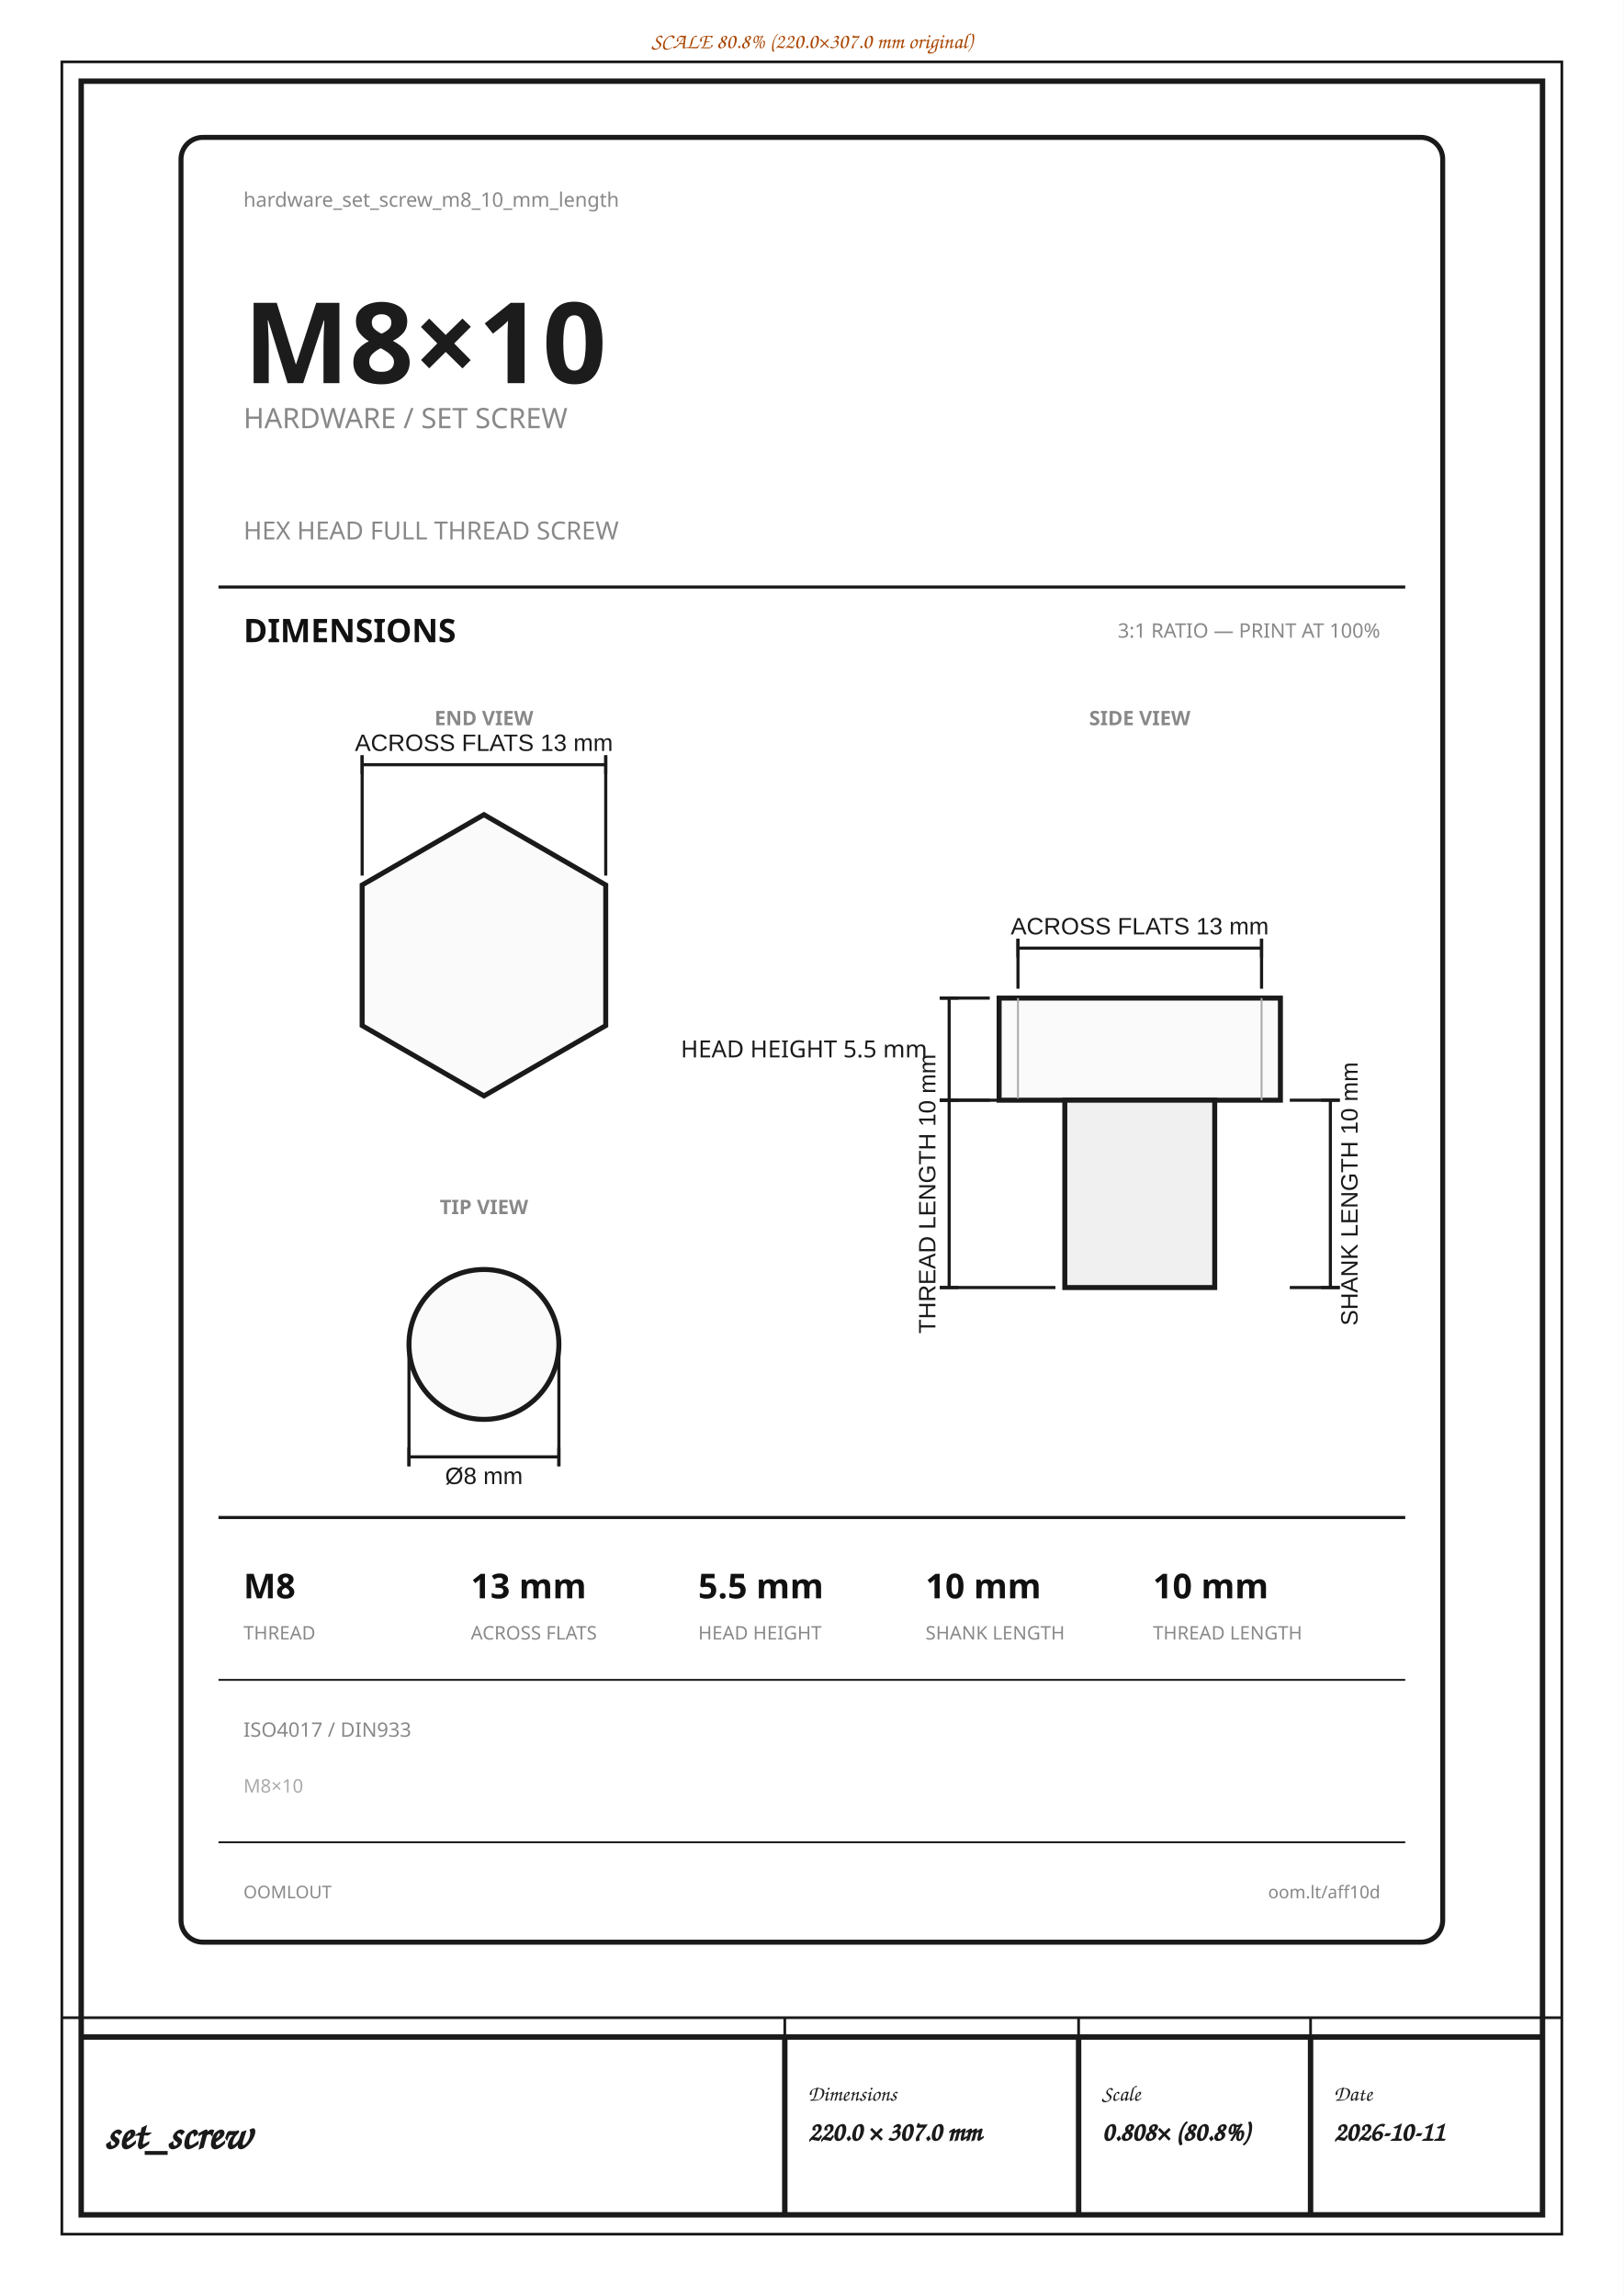
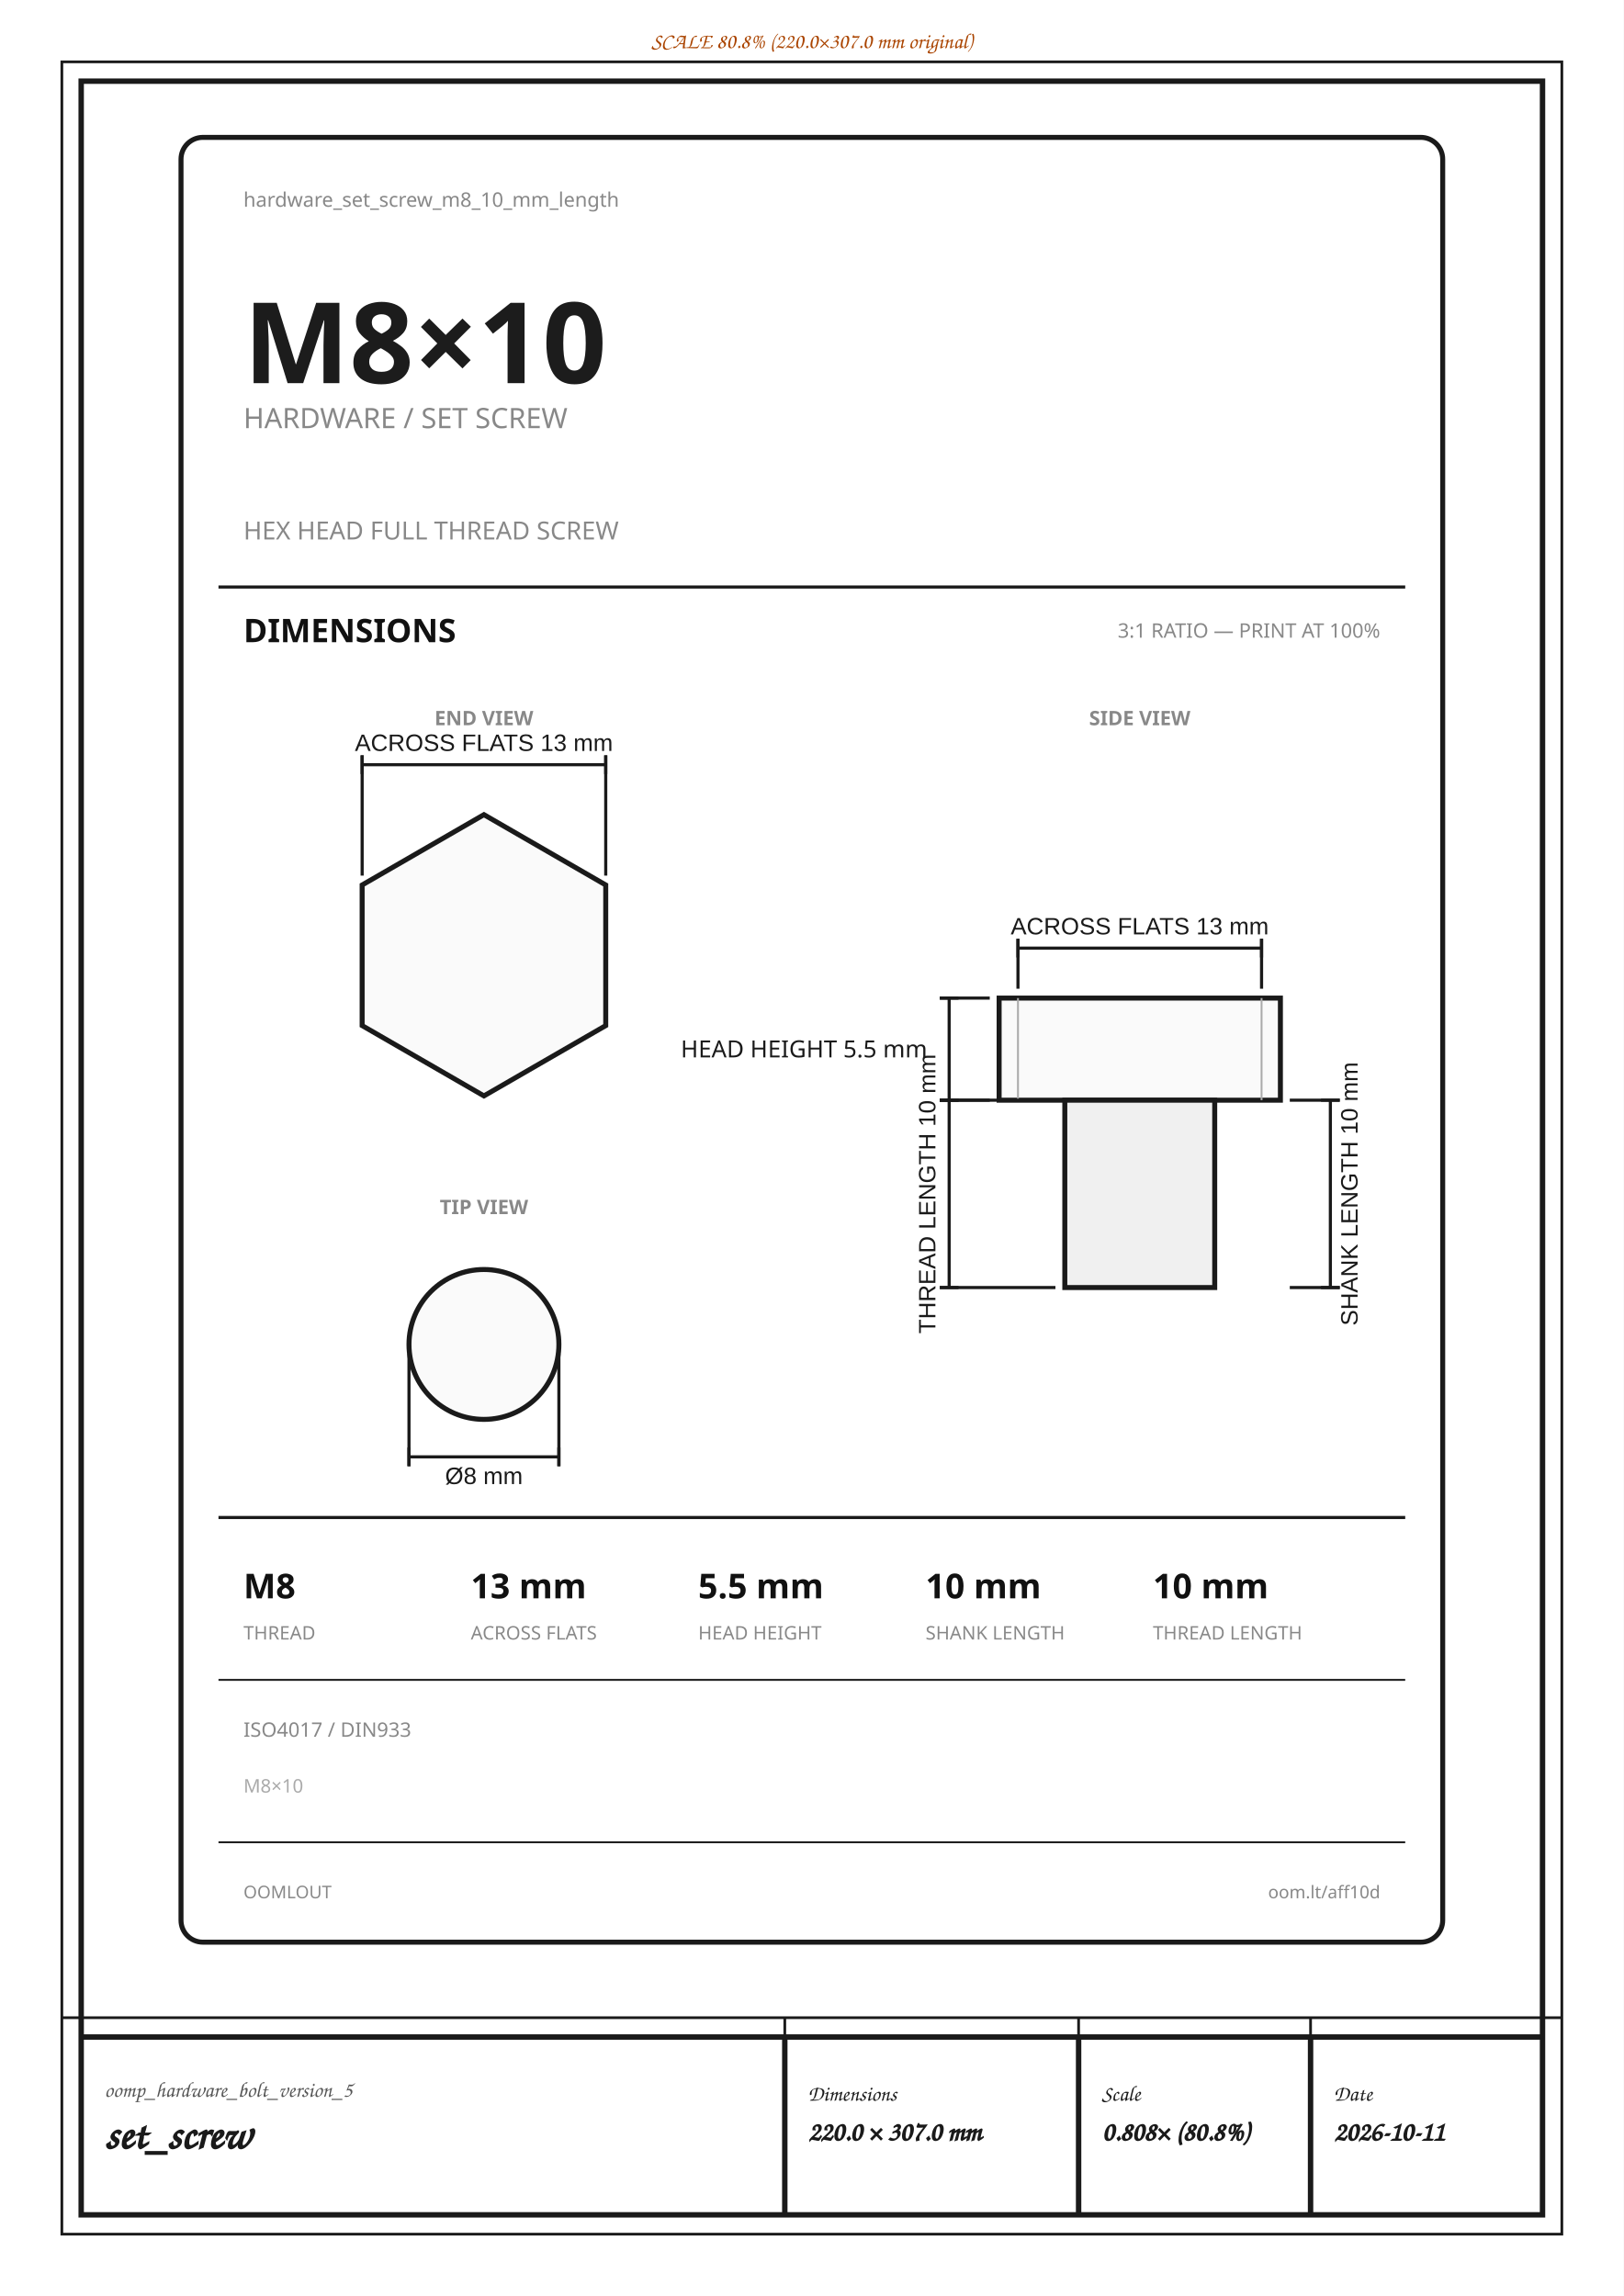
<svg xmlns="http://www.w3.org/2000/svg" width="210mm" height="297mm" viewBox="0 0 210 297">
  <rect x="0" y="0" width="210" height="297" fill="white" stroke="none" />
  <rect x="8" y="8" width="194" height="281" fill="none" stroke="#1A1A1A" stroke-width="0.35" />
  <rect x="10.5" y="10.5" width="189" height="276" fill="none" stroke="#1A1A1A" stroke-width="0.7" />
  <line x1="8" y1="261" x2="202" y2="261" stroke="#1A1A1A" stroke-width="0.35" />
  <line x1="10.5" y1="263.5" x2="199.5" y2="263.5" stroke="#1A1A1A" stroke-width="0.7" />
  <line x1="101.5" y1="261" x2="101.5" y2="286.5" stroke="#1A1A1A" stroke-width="0.35" />
  <line x1="101.5" y1="263.5" x2="101.5" y2="286.5" stroke="#1A1A1A" stroke-width="0.7" />
  <line x1="139.5" y1="261" x2="139.5" y2="286.5" stroke="#1A1A1A" stroke-width="0.35" />
  <line x1="139.5" y1="263.5" x2="139.5" y2="286.5" stroke="#1A1A1A" stroke-width="0.7" />
  <line x1="169.5" y1="261" x2="169.5" y2="286.5" stroke="#1A1A1A" stroke-width="0.35" />
  <line x1="169.5" y1="263.5" x2="169.5" y2="286.5" stroke="#1A1A1A" stroke-width="0.7" />
+   <text x="13.5" y="270.5" font-family="Swis721 Blk BT, comic sans ms" font-size="2.8" font-weight="normal" text-anchor="start" dominant-baseline="middle" fill="#555555" textLength="85" lengthAdjust="spacingAndGlyphs">oomp_hardware_bolt_version_5</text>
  <text x="13.5" y="276.5" font-family="Swis721 Blk BT, comic sans ms" font-size="5.5" font-weight="bold" text-anchor="start" dominant-baseline="middle" fill="#1A1A1A" textLength="85" lengthAdjust="spacingAndGlyphs">set_screw</text>
  <text x="104.5" y="271" font-family="Swis721 Blk BT, comic sans ms" font-size="2.8" font-weight="normal" text-anchor="start" dominant-baseline="middle" fill="#1A1A1A">Dimensions</text>
  <text x="104.5" y="276" font-family="Swis721 Blk BT, comic sans ms" font-size="3.5" font-weight="bold" text-anchor="start" dominant-baseline="middle" fill="#1A1A1A">220.0 × 307.0 mm</text>
  <text x="142.5" y="271" font-family="Swis721 Blk BT, comic sans ms" font-size="2.8" font-weight="normal" text-anchor="start" dominant-baseline="middle" fill="#1A1A1A">Scale</text>
  <text x="142.5" y="276" font-family="Swis721 Blk BT, comic sans ms" font-size="3.5" font-weight="bold" text-anchor="start" dominant-baseline="middle" fill="#1A1A1A">0.808× (80.8%)</text>
  <text x="172.5" y="271" font-family="Swis721 Blk BT, comic sans ms" font-size="2.8" font-weight="normal" text-anchor="start" dominant-baseline="middle" fill="#1A1A1A">Date</text>
  <text x="172.5" y="276" font-family="Swis721 Blk BT, comic sans ms" font-size="3.5" font-weight="bold" text-anchor="start" dominant-baseline="middle" fill="#1A1A1A">2026-10-11</text>
  <text x="105" y="5.5" font-family="Swis721 Blk BT, comic sans ms" font-size="2.8" font-weight="normal" text-anchor="middle" dominant-baseline="middle" fill="#AA4400">SCALE 80.8%  (220.0×307.0 mm original)</text>
  <g transform="translate(16.1401,10.5) scale(0.807818)">
    <rect x="5" y="5" width="210" height="297" fill="#ffffff" stroke="none" />
    <rect x="9" y="9" width="202" height="289" rx="3.5" ry="3.5" fill="none" stroke="#1A1A1A" stroke-width="0.8" />
    <text x="19" y="19" font-family="sans-serif" font-size="3.2" text-anchor="start" dominant-baseline="middle" fill="#888888">hardware_set_screw_m8_10_mm_length</text>
    <text x="19" y="42" font-family="sans-serif" font-size="18" font-weight="bold" text-anchor="start" dominant-baseline="middle" fill="#1C1C1C">M8×10</text>
    <text x="19" y="54" font-family="sans-serif" font-size="4.5" text-anchor="start" dominant-baseline="middle" fill="#888888">HARDWARE / SET SCREW</text>
    <text x="19" y="72" font-family="sans-serif" font-size="4" text-anchor="start" dominant-baseline="middle" fill="#888888">HEX HEAD FULL THREAD SCREW</text>
    <line x1="15" y1="81" x2="205" y2="81" fill="#333333" stroke="#1A1A1A" stroke-width="0.5" />
    <text x="19" y="88" font-family="sans-serif" font-size="5.2" font-weight="bold" text-anchor="start" dominant-baseline="middle" fill="#111111">DIMENSIONS</text>
    <text x="201" y="88" font-family="sans-serif" font-size="3.2" text-anchor="end" dominant-baseline="middle" fill="#888888">3:1 RATIO  —  PRINT AT 100%</text>
    <text x="57.5" y="102" font-family="sans-serif" font-size="3.2" font-weight="bold" text-anchor="middle" dominant-baseline="middle" fill="#888888">END VIEW</text>
    <text x="162.5" y="102" font-family="sans-serif" font-size="3.2" font-weight="bold" text-anchor="middle" dominant-baseline="middle" fill="#888888">SIDE VIEW</text>
    <polygon points="57.5,117.454 38,128.713 38,151.229 57.5,162.488 77,151.229 77,128.713" fill="#FAFAFA" stroke="#1A1A1A" stroke-width="0.8" />
    <line x1="38" y1="127.213" x2="38" y2="107.954" fill="#1A1A1A" stroke="#1A1A1A" stroke-width="0.5" />
    <line x1="77" y1="127.213" x2="77" y2="107.954" fill="#1A1A1A" stroke="#1A1A1A" stroke-width="0.5" />
    <line x1="38" y1="109.454" x2="77" y2="109.454" fill="#1A1A1A" stroke="#1A1A1A" stroke-width="0.5" />
    <line x1="38" y1="110.954" x2="38" y2="107.954" fill="#1A1A1A" stroke="#1A1A1A" stroke-width="0.5" />
    <line x1="77" y1="110.954" x2="77" y2="107.954" fill="#1A1A1A" stroke="#1A1A1A" stroke-width="0.5" />
    <text x="57.5" y="106.174" font-family="Arial, Helvetica, sans-serif" font-size="3.8" text-anchor="middle" dominant-baseline="middle" fill="#1A1A1A">ACROSS FLATS  13 mm</text>
    <text x="57.5" y="180.287" font-family="sans-serif" font-size="3.2" font-weight="bold" text-anchor="middle" dominant-baseline="middle" fill="#888888">TIP VIEW</text>
    <circle cx="57.5" cy="202.287" r="12" fill="#FAFAFA" stroke="#1A1A1A" stroke-width="0.8" />
    <line x1="45.5" y1="203.787" x2="45.5" y2="221.787" fill="#1A1A1A" stroke="#1A1A1A" stroke-width="0.5" />
    <line x1="69.5" y1="203.787" x2="69.5" y2="221.787" fill="#1A1A1A" stroke="#1A1A1A" stroke-width="0.5" />
    <line x1="45.5" y1="220.287" x2="69.5" y2="220.287" fill="#1A1A1A" stroke="#1A1A1A" stroke-width="0.5" />
    <line x1="45.5" y1="221.787" x2="45.5" y2="218.787" fill="#1A1A1A" stroke="#1A1A1A" stroke-width="0.5" />
    <line x1="69.5" y1="221.787" x2="69.5" y2="218.787" fill="#1A1A1A" stroke="#1A1A1A" stroke-width="0.5" />
    <text x="57.5" y="223.567" font-family="Arial, Helvetica, sans-serif" font-size="3.8" text-anchor="middle" dominant-baseline="middle" fill="#1A1A1A">Ø8 mm</text>
    <rect x="139.983" y="146.825" width="45.033" height="16.35" fill="#FAFAFA" stroke="#1A1A1A" stroke-width="0.8" />
    <line x1="143" y1="163.175" x2="143" y2="146.825" fill="#333333" stroke="#AAAAAA" stroke-width="0.3" />
    <line x1="182" y1="163.175" x2="182" y2="146.825" fill="#333333" stroke="#AAAAAA" stroke-width="0.3" />
    <rect x="150.5" y="163.175" width="24" height="30" fill="#F0F0F0" stroke="#1A1A1A" stroke-width="0.8" />
    <line x1="143" y1="145.325" x2="143" y2="137.325" fill="#1A1A1A" stroke="#1A1A1A" stroke-width="0.5" />
    <line x1="182" y1="145.325" x2="182" y2="137.325" fill="#1A1A1A" stroke="#1A1A1A" stroke-width="0.5" />
    <line x1="143" y1="138.825" x2="182" y2="138.825" fill="#1A1A1A" stroke="#1A1A1A" stroke-width="0.5" />
    <line x1="143" y1="140.325" x2="143" y2="137.325" fill="#1A1A1A" stroke="#1A1A1A" stroke-width="0.5" />
    <line x1="182" y1="140.325" x2="182" y2="137.325" fill="#1A1A1A" stroke="#1A1A1A" stroke-width="0.5" />
    <text x="162.5" y="135.545" font-family="Arial, Helvetica, sans-serif" font-size="3.8" text-anchor="middle" dominant-baseline="middle" fill="#1A1A1A">ACROSS FLATS  13 mm</text>
    <line x1="138.483" y1="163.175" x2="130.483" y2="163.175" fill="#333333" stroke="#1A1A1A" stroke-width="0.5" />
    <line x1="130.483" y1="163.175" x2="133.483" y2="163.175" fill="#333333" stroke="#1A1A1A" stroke-width="0.5" />
    <line x1="138.483" y1="146.825" x2="130.483" y2="146.825" fill="#333333" stroke="#1A1A1A" stroke-width="0.5" />
    <line x1="130.483" y1="146.825" x2="133.483" y2="146.825" fill="#333333" stroke="#1A1A1A" stroke-width="0.5" />
    <line x1="131.983" y1="163.175" x2="131.983" y2="146.825" fill="#333333" stroke="#1A1A1A" stroke-width="0.5" />
    <text x="128.483" y="155" font-family="sans-serif" font-size="3.8" text-anchor="end" dominant-baseline="middle" fill="#1A1A1A">HEAD HEIGHT  5.5 mm</text>
    <line x1="186.517" y1="193.175" x2="194.517" y2="193.175" fill="#1A1A1A" stroke="#1A1A1A" stroke-width="0.5" />
    <line x1="186.517" y1="163.175" x2="194.517" y2="163.175" fill="#1A1A1A" stroke="#1A1A1A" stroke-width="0.5" />
    <line x1="193.017" y1="193.175" x2="193.017" y2="163.175" fill="#1A1A1A" stroke="#1A1A1A" stroke-width="0.5" />
    <line x1="191.517" y1="193.175" x2="194.517" y2="193.175" fill="#1A1A1A" stroke="#1A1A1A" stroke-width="0.5" />
    <line x1="191.517" y1="163.175" x2="194.517" y2="163.175" fill="#1A1A1A" stroke="#1A1A1A" stroke-width="0.5" />
    <text x="196.297" y="178.175" font-family="Arial, Helvetica, sans-serif" font-size="3.8" text-anchor="middle" dominant-baseline="middle" fill="#1A1A1A" transform="rotate(-90.000,196.2967,178.175)">SHANK LENGTH  10 mm</text>
    <line x1="149" y1="193.175" x2="130.483" y2="193.175" fill="#1A1A1A" stroke="#1A1A1A" stroke-width="0.5" />
    <line x1="149" y1="163.175" x2="130.483" y2="163.175" fill="#1A1A1A" stroke="#1A1A1A" stroke-width="0.5" />
    <line x1="131.983" y1="193.175" x2="131.983" y2="163.175" fill="#1A1A1A" stroke="#1A1A1A" stroke-width="0.5" />
    <line x1="130.483" y1="193.175" x2="133.483" y2="193.175" fill="#1A1A1A" stroke="#1A1A1A" stroke-width="0.5" />
    <line x1="130.483" y1="163.175" x2="133.483" y2="163.175" fill="#1A1A1A" stroke="#1A1A1A" stroke-width="0.5" />
    <text x="128.703" y="178.175" font-family="Arial, Helvetica, sans-serif" font-size="3.8" text-anchor="middle" dominant-baseline="middle" fill="#1A1A1A" transform="rotate(-90.000,128.7033,178.175)">THREAD LENGTH  10 mm</text>
    <line x1="15" y1="230" x2="205" y2="230" fill="#333333" stroke="#1A1A1A" stroke-width="0.5" />
    <text x="19" y="241" font-family="sans-serif" font-size="5.5" font-weight="bold" text-anchor="start" dominant-baseline="middle" fill="#111111">M8</text>
    <text x="19" y="248.5" font-family="sans-serif" font-size="3" text-anchor="start" dominant-baseline="middle" fill="#888888">THREAD</text>
    <text x="55.4" y="241" font-family="sans-serif" font-size="5.5" font-weight="bold" text-anchor="start" dominant-baseline="middle" fill="#111111">13 mm</text>
    <text x="55.4" y="248.5" font-family="sans-serif" font-size="3" text-anchor="start" dominant-baseline="middle" fill="#888888">ACROSS FLATS</text>
    <text x="91.8" y="241" font-family="sans-serif" font-size="5.5" font-weight="bold" text-anchor="start" dominant-baseline="middle" fill="#111111">5.5 mm</text>
    <text x="91.8" y="248.5" font-family="sans-serif" font-size="3" text-anchor="start" dominant-baseline="middle" fill="#888888">HEAD HEIGHT</text>
    <text x="128.2" y="241" font-family="sans-serif" font-size="5.5" font-weight="bold" text-anchor="start" dominant-baseline="middle" fill="#111111">10 mm</text>
    <text x="128.2" y="248.5" font-family="sans-serif" font-size="3" text-anchor="start" dominant-baseline="middle" fill="#888888">SHANK LENGTH</text>
    <text x="164.6" y="241" font-family="sans-serif" font-size="5.5" font-weight="bold" text-anchor="start" dominant-baseline="middle" fill="#111111">10 mm</text>
    <text x="164.6" y="248.5" font-family="sans-serif" font-size="3" text-anchor="start" dominant-baseline="middle" fill="#888888">THREAD LENGTH</text>
    <line x1="15" y1="256" x2="205" y2="256" fill="#333333" stroke="#1A1A1A" stroke-width="0.3" />
    <text x="19" y="264" font-family="sans-serif" font-size="3.2" text-anchor="start" dominant-baseline="middle" fill="#888888">ISO4017 / DIN933</text>
    <text x="19" y="273" font-family="sans-serif" font-size="3" text-anchor="start" dominant-baseline="middle" fill="#aaaaaa">M8×10</text>
    <line x1="15" y1="282" x2="205" y2="282" fill="#333333" stroke="#1A1A1A" stroke-width="0.3" />
    <text x="19" y="290" font-family="sans-serif" font-size="2.8" text-anchor="start" dominant-baseline="middle" fill="#888888">OOMLOUT</text>
    <text x="201" y="290" font-family="sans-serif" font-size="2.8" text-anchor="end" dominant-baseline="middle" fill="#888888">oom.lt/aff10d</text>
  </g>
</svg>
